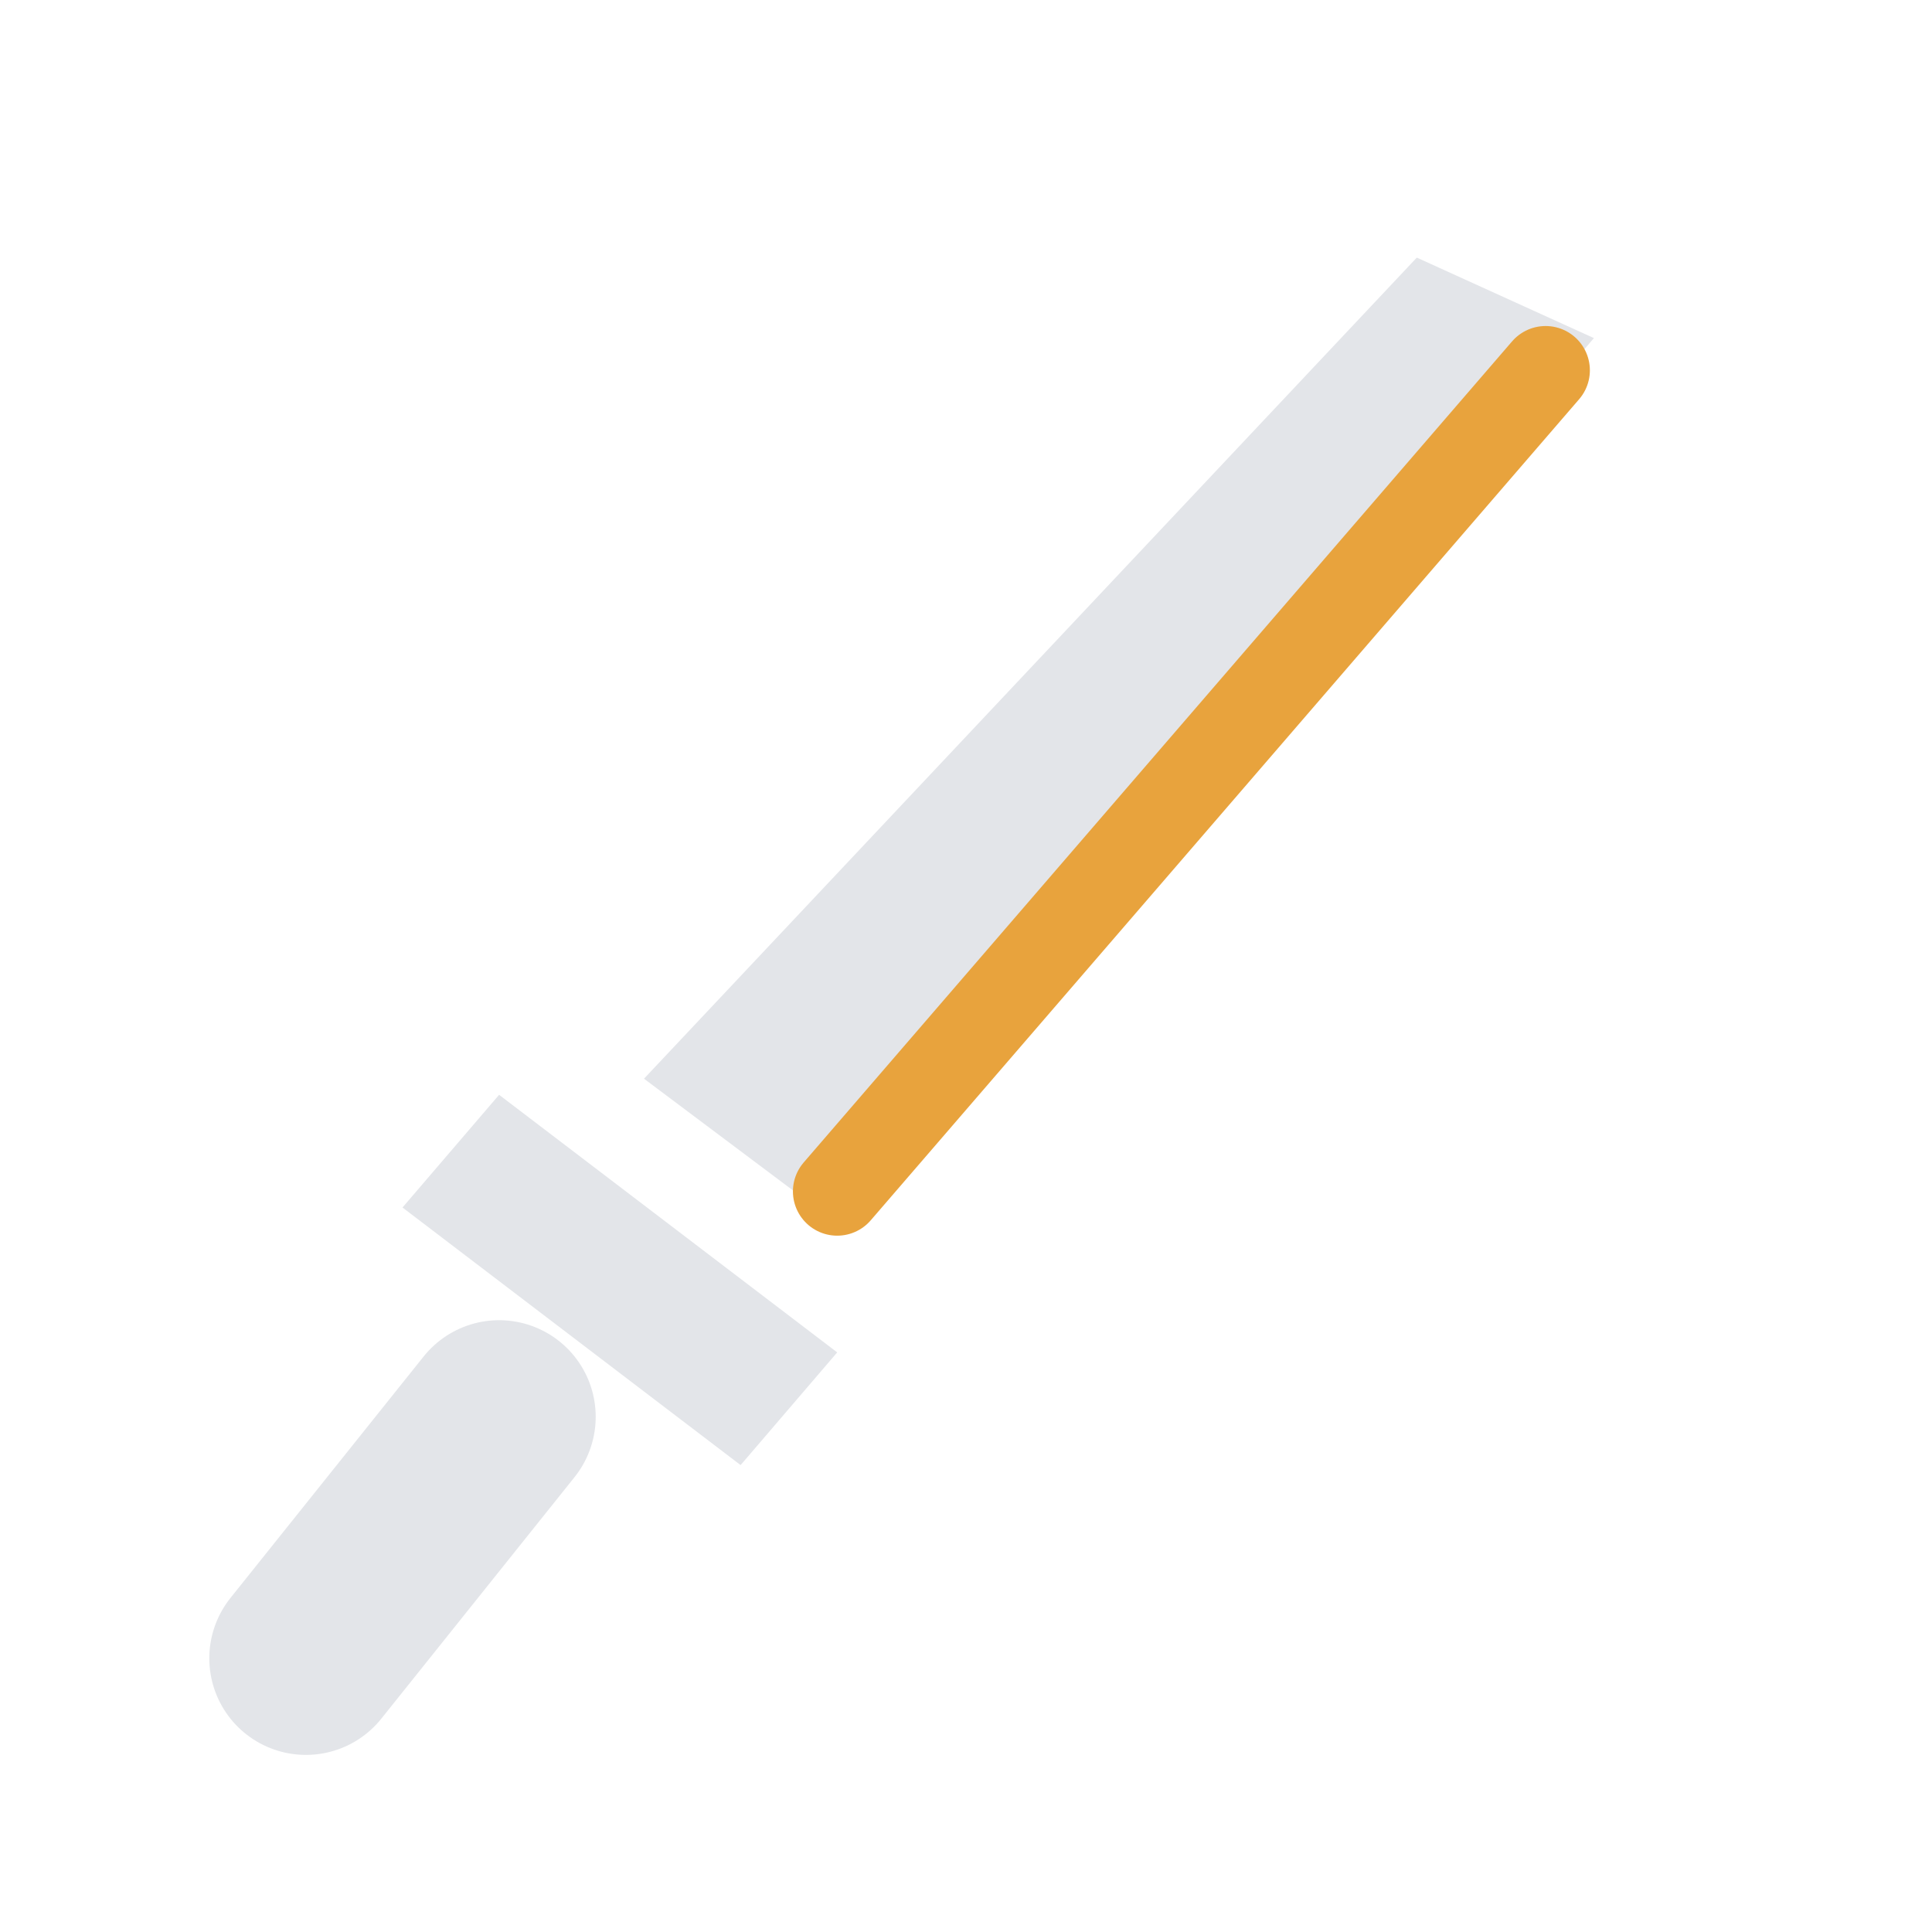
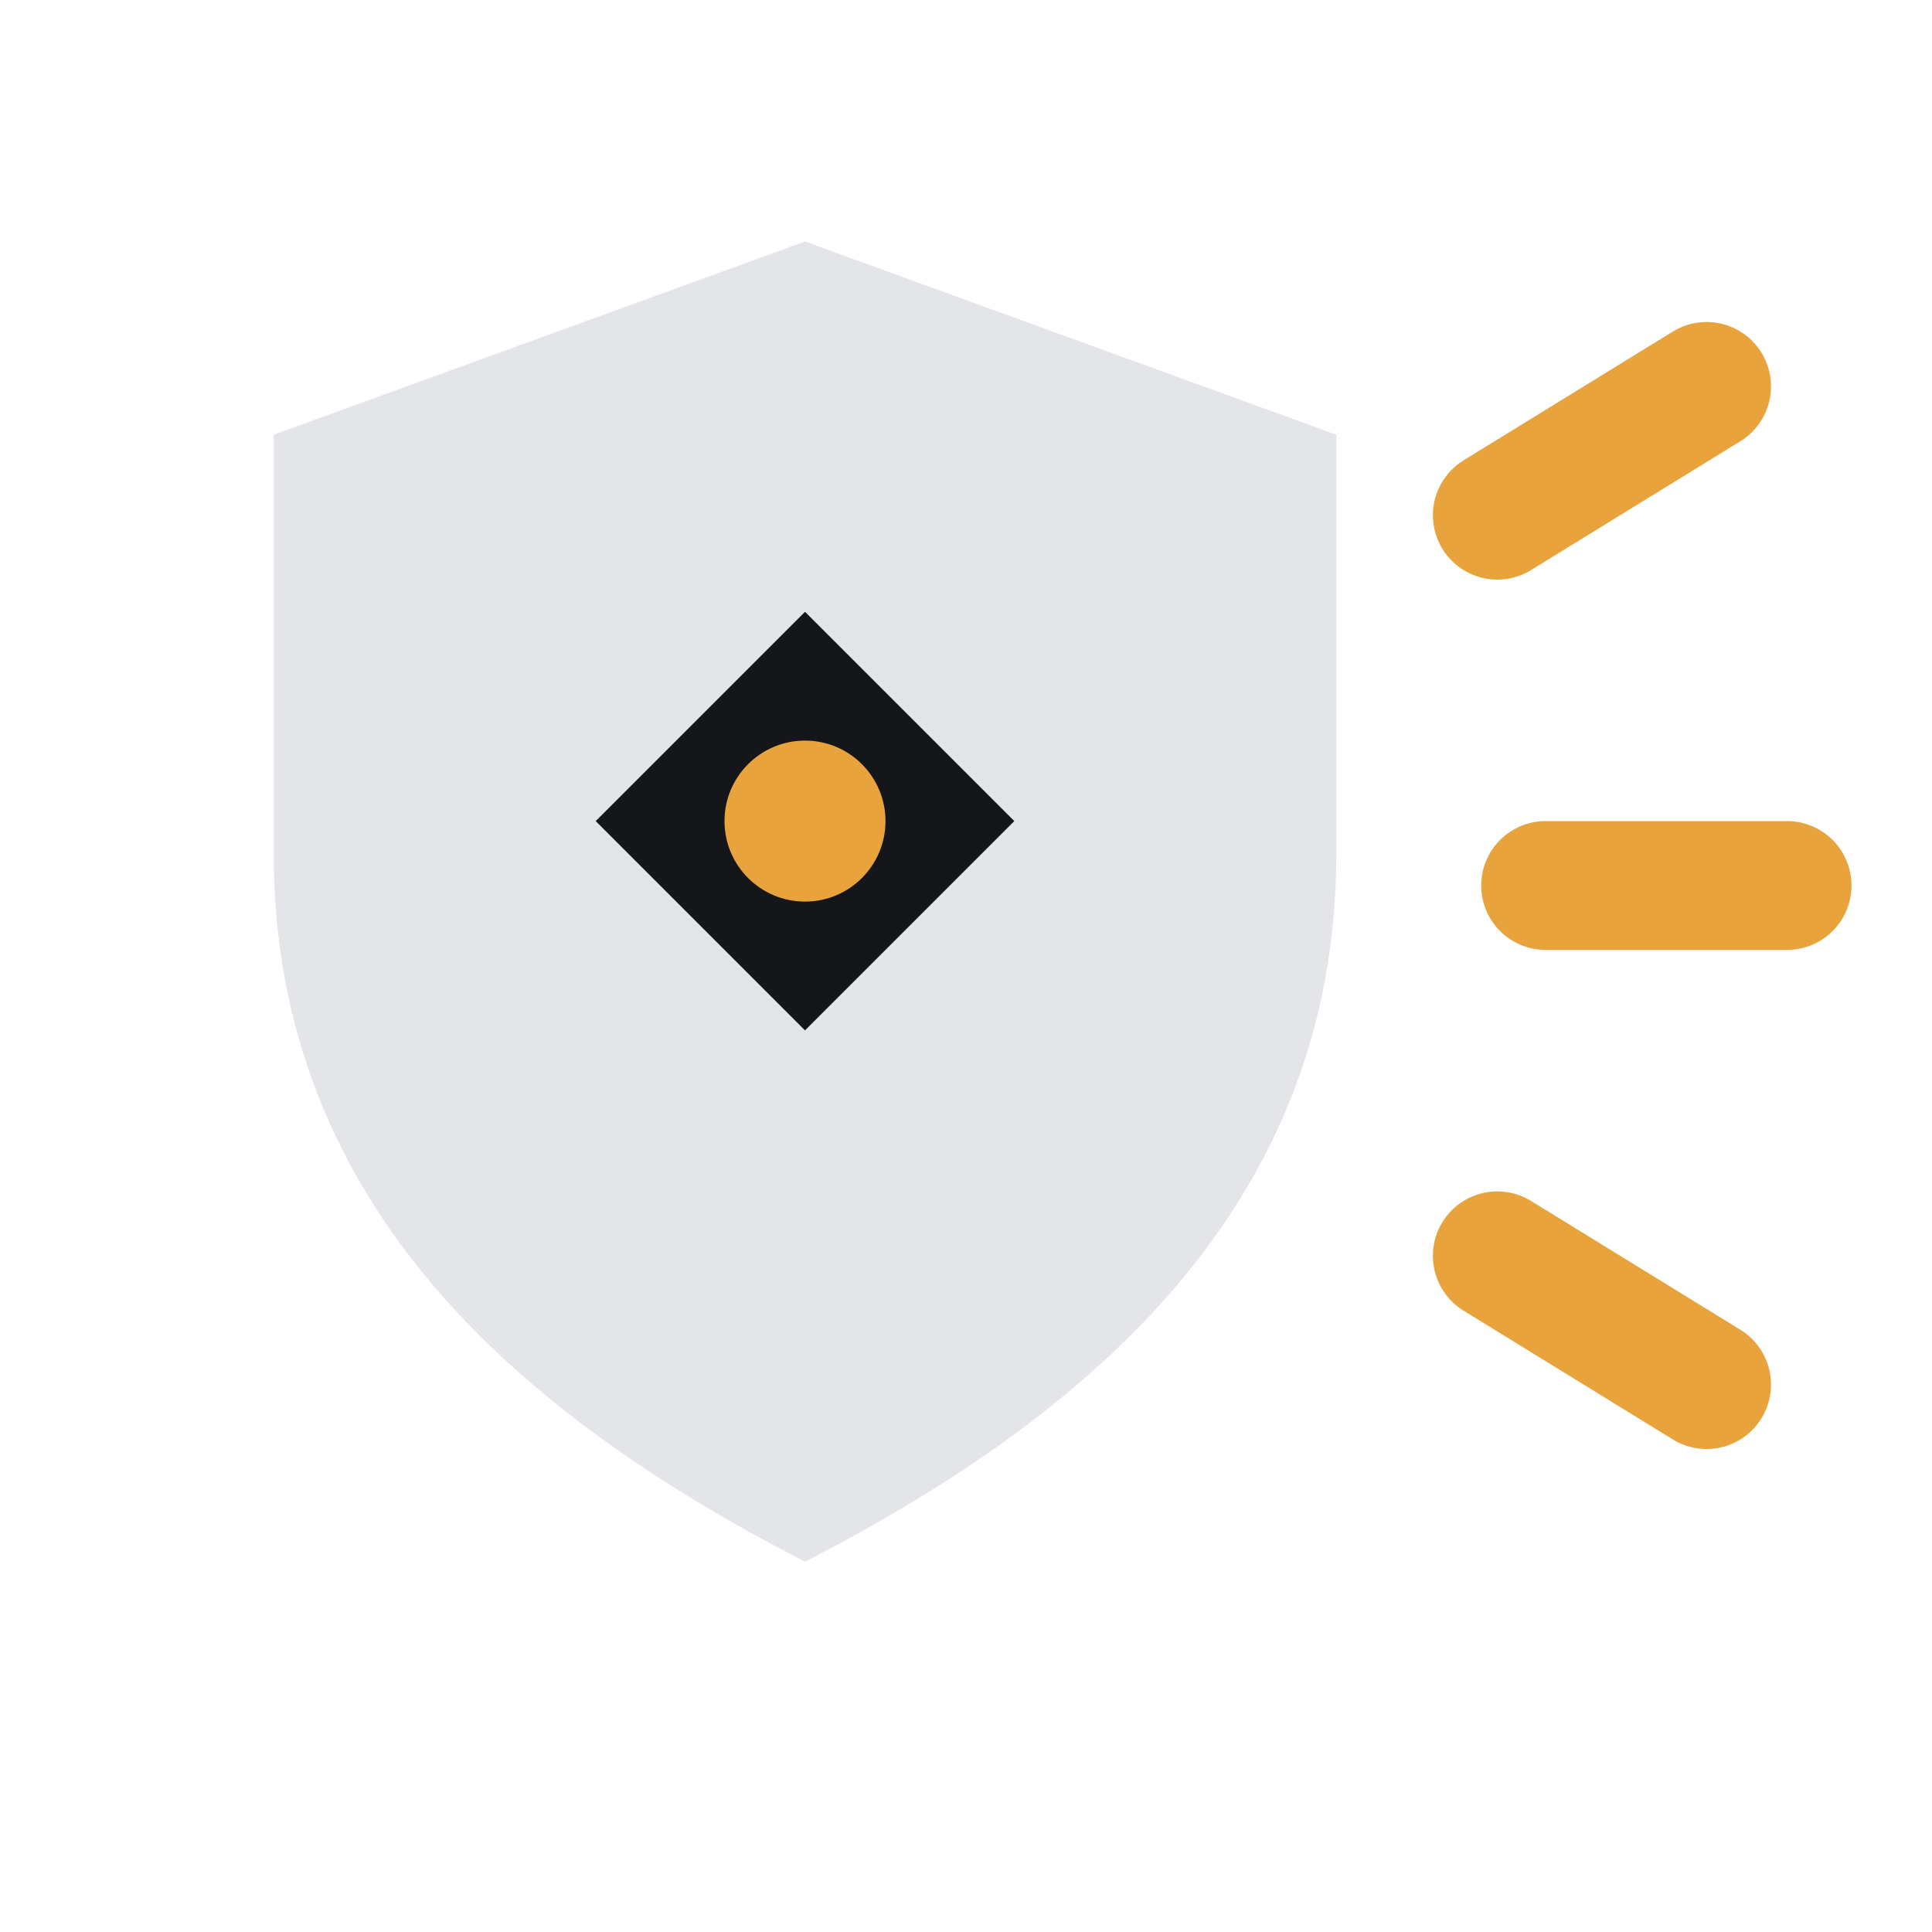
<svg xmlns="http://www.w3.org/2000/svg" viewBox="0 0 24 24" width="24" height="24">
  <g class="glyph" fill="#e3e5e9">
-     <path d="M17.6 3.2l2.2 1-9.4 11-2.4-1.8z" />
-     <path d="M6.2 13.6l4.2 3.2-1.2 1.4-4.2-3.2z" />
-     <path d="M6.2 17.6l-2.4 3" fill="none" stroke="#e3e5e9" stroke-width="2.4" stroke-linecap="round" stroke-linejoin="round" />
+     <path d="M10 3l6.6 2.4v5.2c0 4.4-3.1 7-6.6 8.8-3.5-1.8-6.6-4.4-6.6-8.8V5.4z" />
  </g>
+   <path d="M10 7.6l2.6 2.6-2.6 2.6-2.6-2.6z" fill="#14161a" />
  <g class="glow">
-     <path d="M19.2 4.6L10.4 14.8" fill="none" stroke="#e8a33d" stroke-width="1.1" stroke-linecap="round" stroke-linejoin="round" />
+     <circle cx="10" cy="10.2" r="1" fill="#e8a33d" />
+     <path d="M18.6 6.4l2.6-1.6M19.2 11h3M18.6 15.6l2.6 1.6" fill="none" stroke="#e8a33d" stroke-width="1.6" stroke-linecap="round" stroke-linejoin="round" />
  </g>
</svg>
